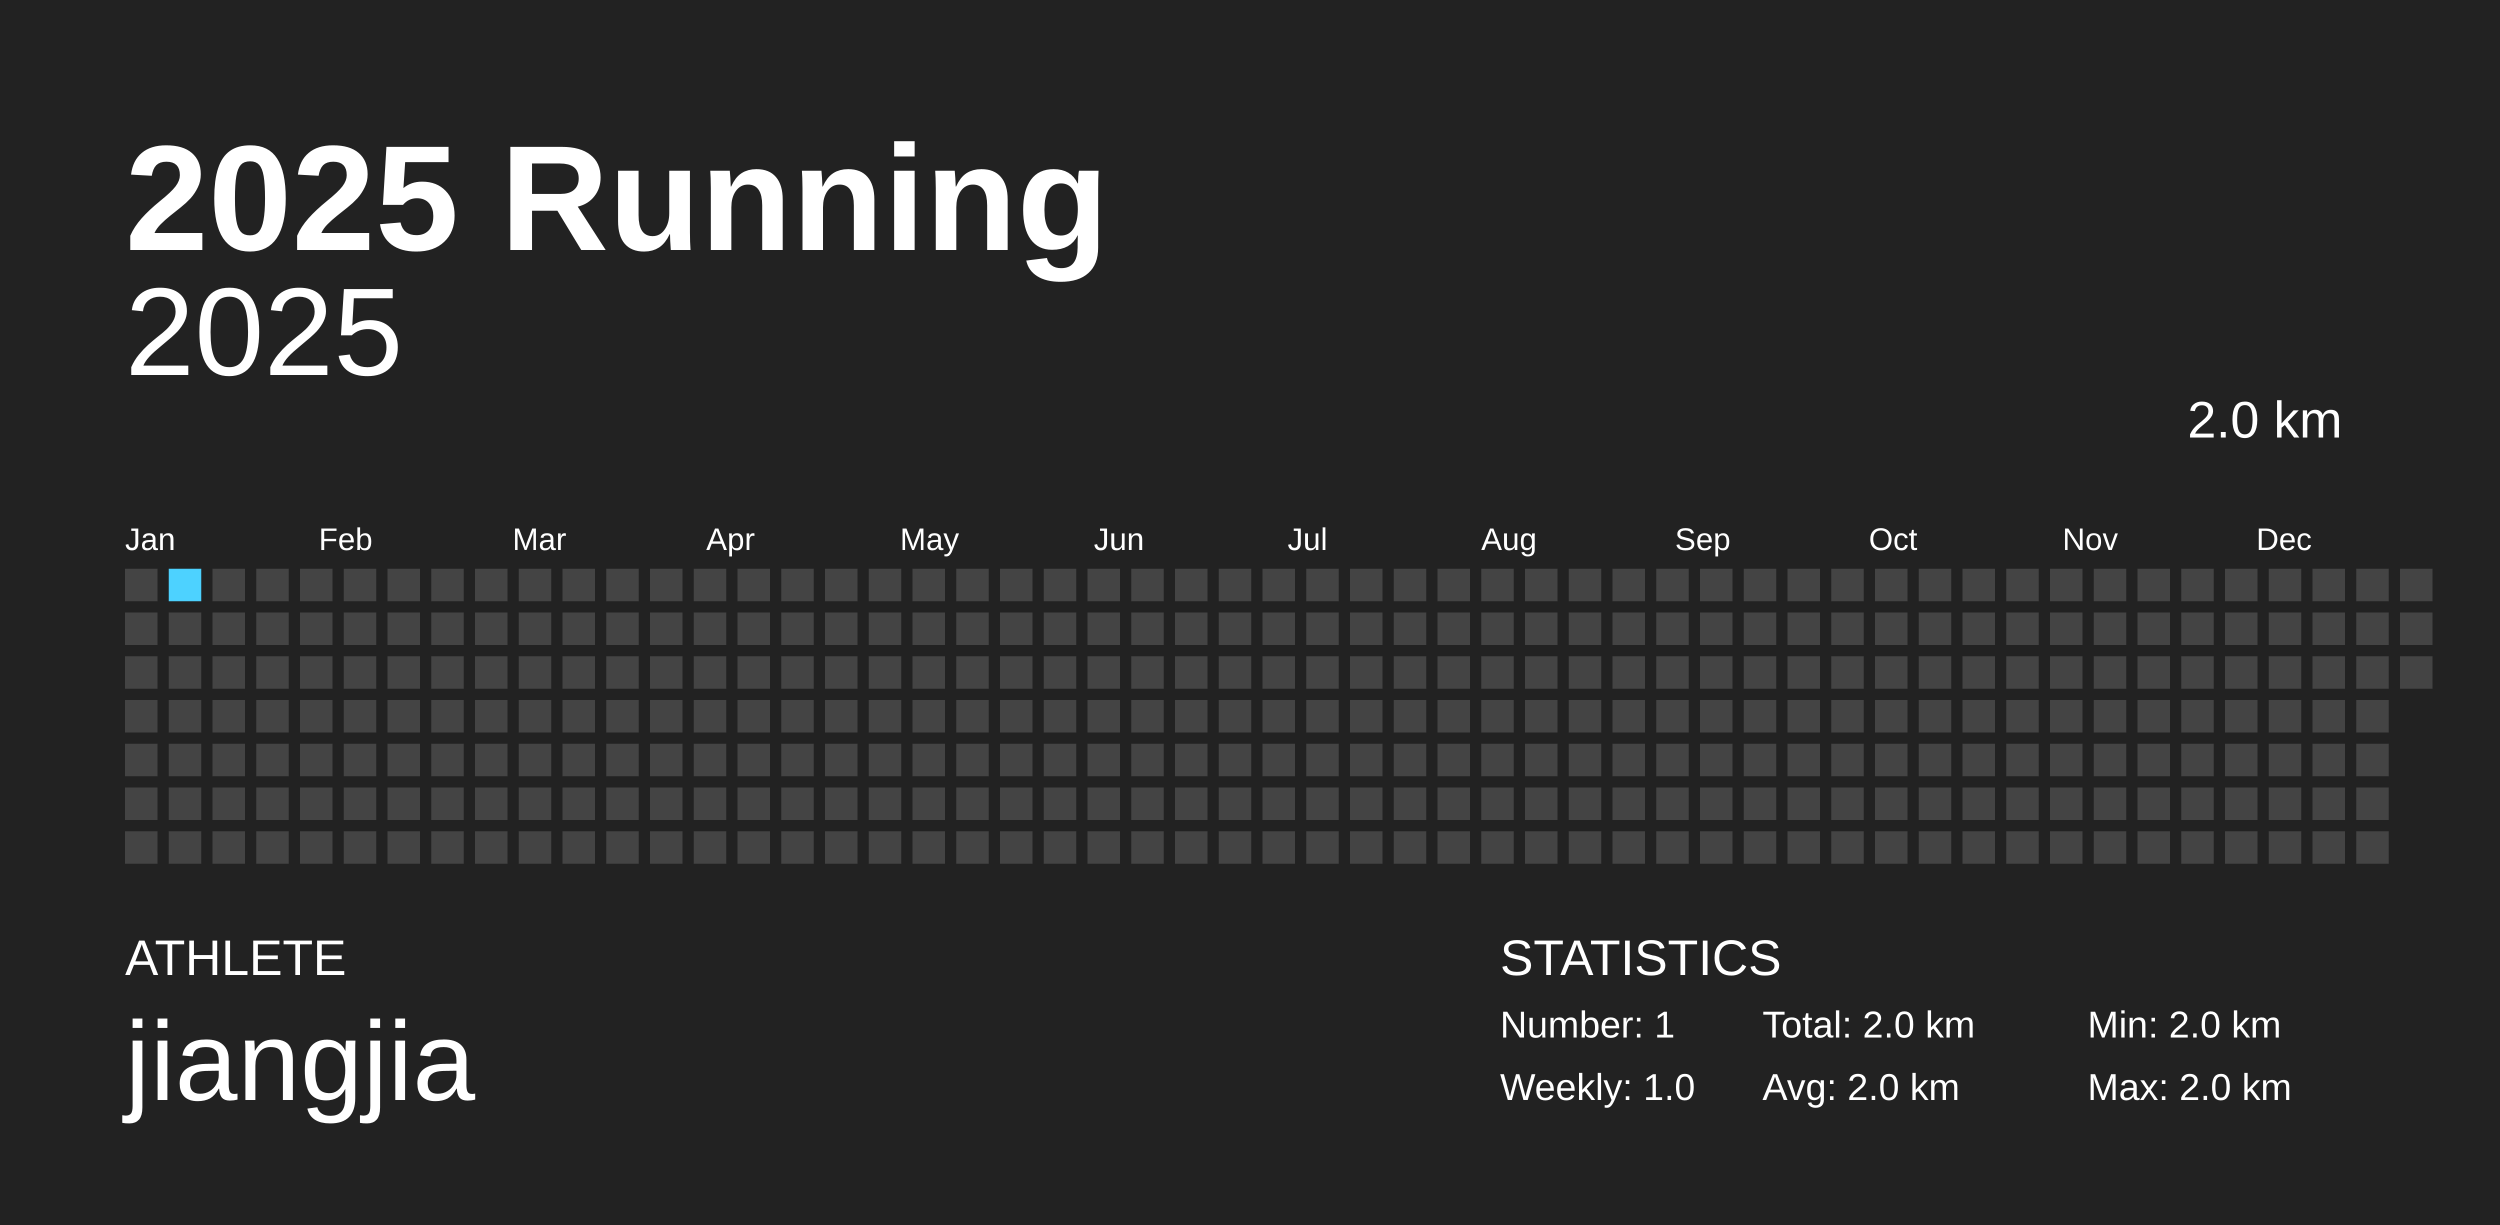
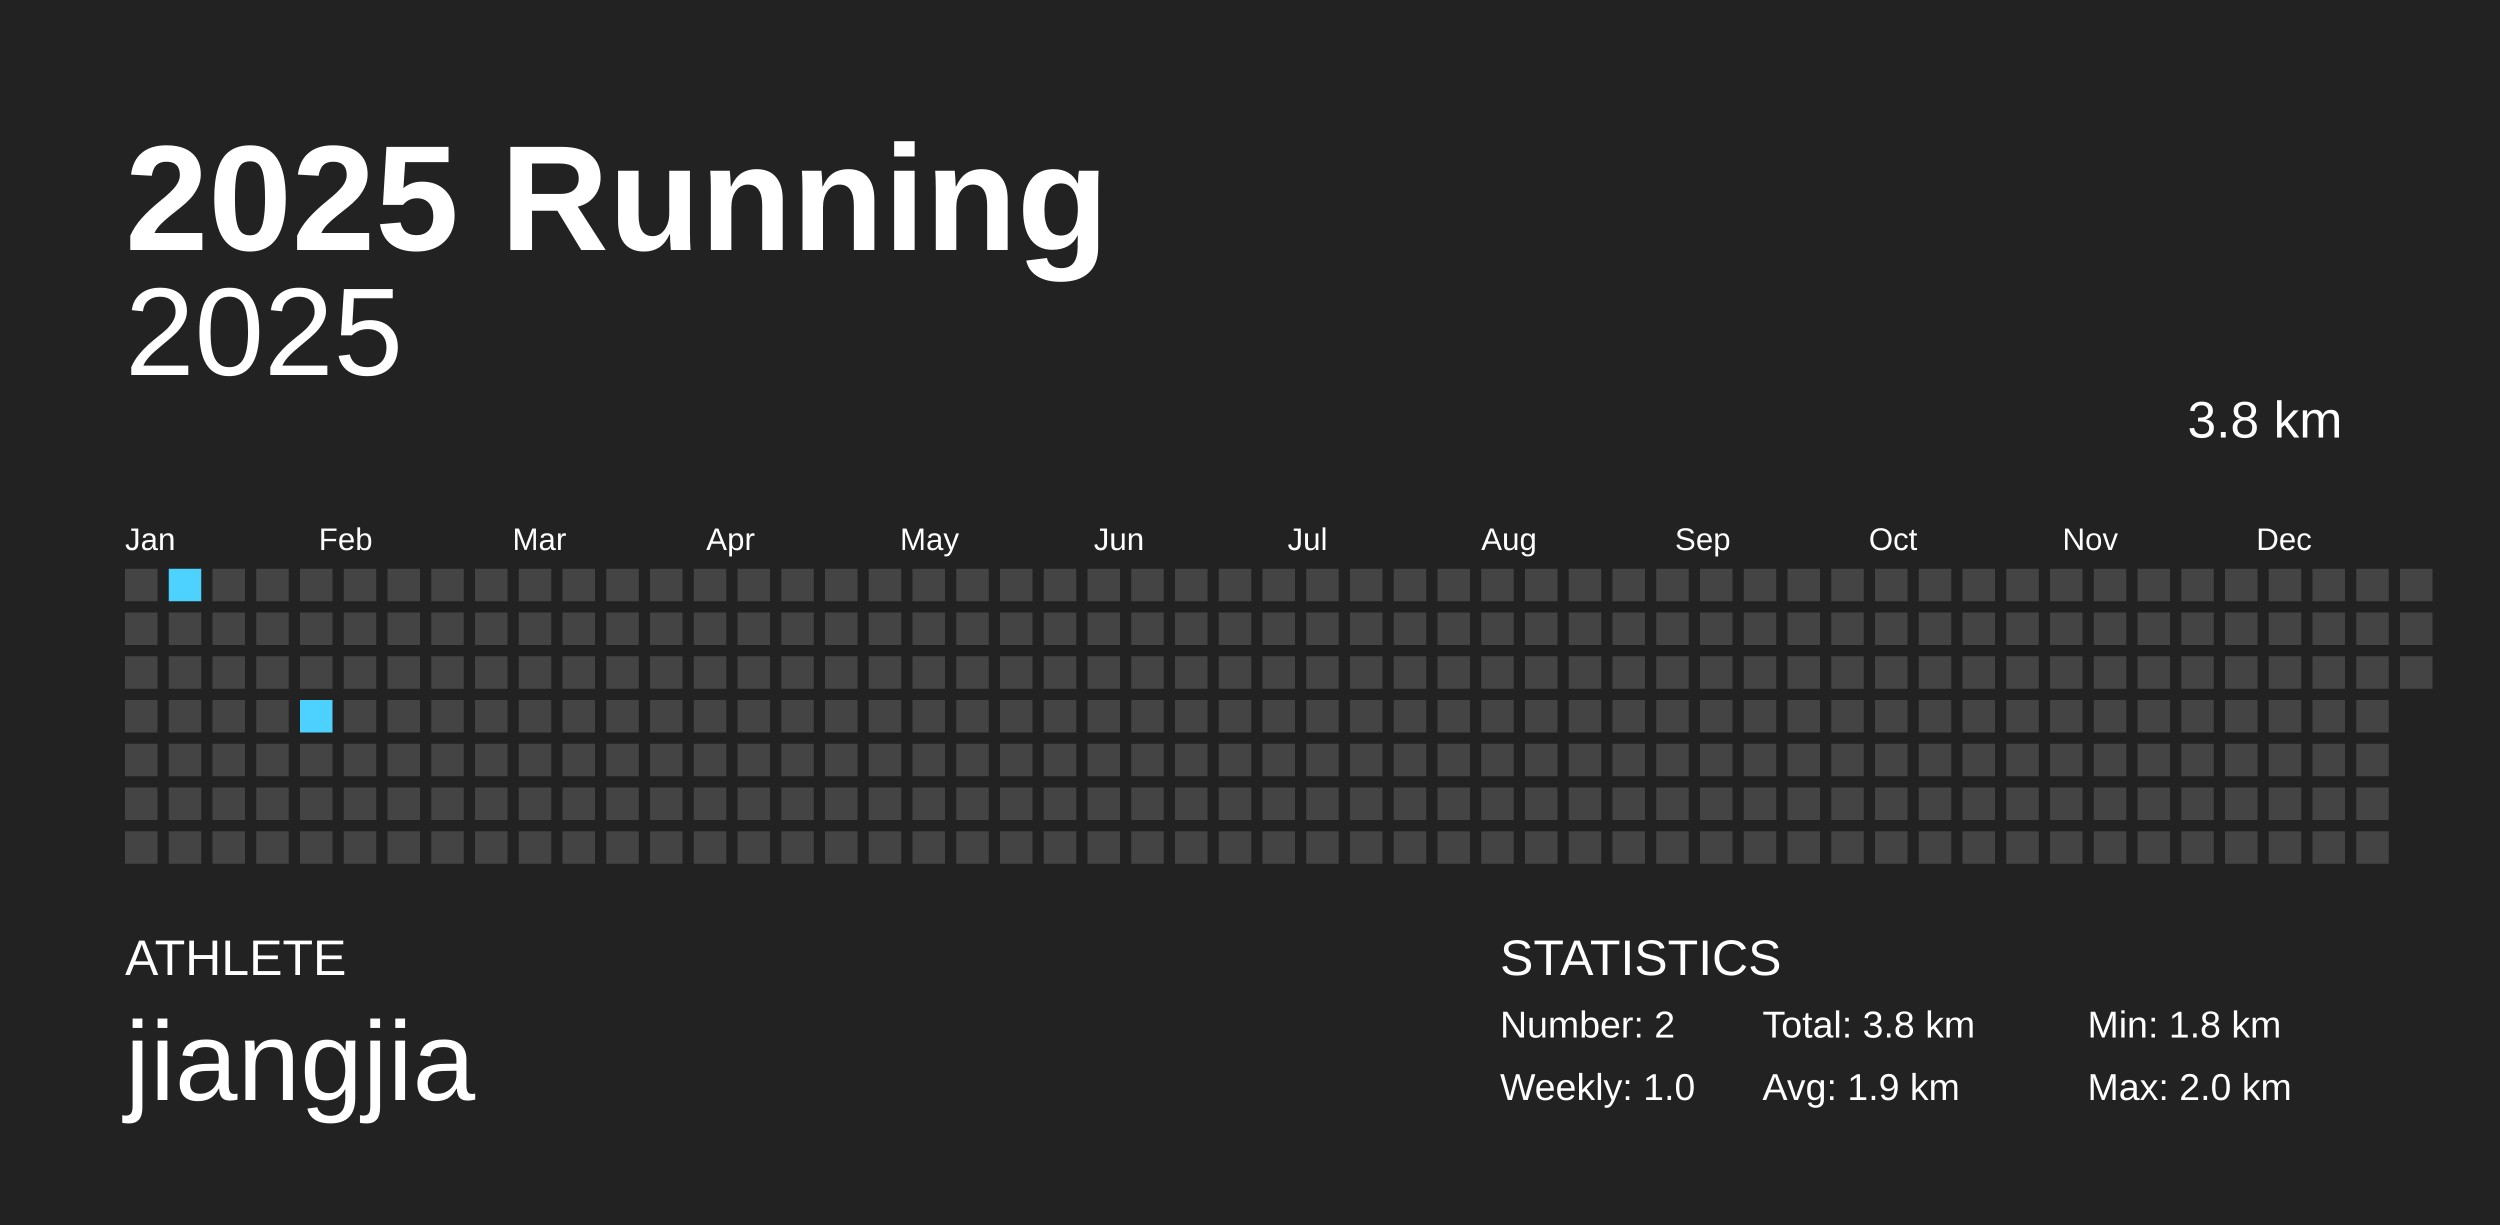
<svg xmlns="http://www.w3.org/2000/svg" baseProfile="full" height="98mm" version="1.1" viewBox="0,0,200,98" width="200mm">
  <defs />
  <rect fill="#222222" height="98" width="200" x="0" y="0" />
  <text fill="#FFFFFF" style="font-size:12px; font-family:Arial; font-weight:bold;" x="10" y="20">2025 Running</text>
  <text fill="#FFFFFF" style="font-size:4px; font-family:Arial" x="10" y="78">ATHLETE</text>
  <text fill="#FFFFFF" style="font-size:9px; font-family:Arial" x="10" y="88">jiangjia</text>
  <text fill="#FFFFFF" style="font-size:4px; font-family:Arial" x="120" y="78">STATISTICS</text>
-   <text fill="#FFFFFF" style="font-size:3px; font-family:Arial" x="120" y="83">Number: 1</text>
+   <text fill="#FFFFFF" style="font-size:3px; font-family:Arial" x="120" y="83">Number: 2</text>
  <text fill="#FFFFFF" style="font-size:3px; font-family:Arial" x="120" y="88">Weekly: 1.0</text>
-   <text fill="#FFFFFF" style="font-size:3px; font-family:Arial" x="141" y="83">Total: 2.0 km</text>
-   <text fill="#FFFFFF" style="font-size:3px; font-family:Arial" x="141" y="88">Avg: 2.0 km</text>
-   <text fill="#FFFFFF" style="font-size:3px; font-family:Arial" x="167" y="83">Min: 2.0 km</text>
+   <text fill="#FFFFFF" style="font-size:3px; font-family:Arial" x="141" y="83">Total: 3.8 km</text>
+   <text fill="#FFFFFF" style="font-size:3px; font-family:Arial" x="141" y="88">Avg: 1.9 km</text>
+   <text fill="#FFFFFF" style="font-size:3px; font-family:Arial" x="167" y="83">Min: 1.8 km</text>
  <text fill="#FFFFFF" style="font-size:3px; font-family:Arial" x="167" y="88">Max: 2.0 km</text>
  <text alignment-baseline="hanging" fill="#FFFFFF" style="font-size:10.0px; font-family:Arial;" x="10" y="30">2025</text>
-   <text alignment-baseline="hanging" fill="#FFFFFF" style="font-size:4.125px; font-family:Arial;" x="175" y="35">2.0 km</text>
+   <text alignment-baseline="hanging" fill="#FFFFFF" style="font-size:4.125px; font-family:Arial;" x="175" y="35">3.8 km</text>
  <text fill="#FFFFFF" style="font-size:2.5px; font-family:Arial" x="10.0" y="44">Jan</text>
  <text fill="#FFFFFF" style="font-size:2.5px; font-family:Arial" x="25.5" y="44">Feb</text>
  <text fill="#FFFFFF" style="font-size:2.5px; font-family:Arial" x="41.0" y="44">Mar</text>
  <text fill="#FFFFFF" style="font-size:2.5px; font-family:Arial" x="56.5" y="44">Apr</text>
  <text fill="#FFFFFF" style="font-size:2.5px; font-family:Arial" x="72.0" y="44">May</text>
  <text fill="#FFFFFF" style="font-size:2.5px; font-family:Arial" x="87.5" y="44">Jun</text>
  <text fill="#FFFFFF" style="font-size:2.5px; font-family:Arial" x="103.0" y="44">Jul</text>
  <text fill="#FFFFFF" style="font-size:2.5px; font-family:Arial" x="118.5" y="44">Aug</text>
  <text fill="#FFFFFF" style="font-size:2.5px; font-family:Arial" x="134.0" y="44">Sep</text>
  <text fill="#FFFFFF" style="font-size:2.5px; font-family:Arial" x="149.5" y="44">Oct</text>
  <text fill="#FFFFFF" style="font-size:2.5px; font-family:Arial" x="165.0" y="44">Nov</text>
  <text fill="#FFFFFF" style="font-size:2.5px; font-family:Arial" x="180.5" y="44">Dec</text>
  <rect fill="#444444" height="2.6" width="2.6" x="10.0" y="45.5" />
  <rect fill="#444444" height="2.6" width="2.6" x="10.0" y="49.0" />
  <rect fill="#444444" height="2.6" width="2.6" x="10.0" y="52.5" />
  <rect fill="#444444" height="2.6" width="2.6" x="10.0" y="56.0" />
  <rect fill="#444444" height="2.6" width="2.6" x="10.0" y="59.5" />
  <rect fill="#444444" height="2.6" width="2.6" x="10.0" y="63.0" />
  <rect fill="#444444" height="2.6" width="2.6" x="10.0" y="66.5" />
-   <rect fill="#4DD2FF" height="2.6" width="2.6" x="13.5" y="45.5" />
+   <rect fill="#4dd2ff" height="2.6" width="2.6" x="13.5" y="45.5" />
  <rect fill="#444444" height="2.6" width="2.6" x="13.5" y="49.0" />
  <rect fill="#444444" height="2.6" width="2.6" x="13.5" y="52.5" />
  <rect fill="#444444" height="2.6" width="2.6" x="13.5" y="56.0" />
  <rect fill="#444444" height="2.6" width="2.6" x="13.5" y="59.5" />
  <rect fill="#444444" height="2.6" width="2.6" x="13.5" y="63.0" />
  <rect fill="#444444" height="2.6" width="2.6" x="13.5" y="66.5" />
  <rect fill="#444444" height="2.6" width="2.6" x="17.0" y="45.5" />
  <rect fill="#444444" height="2.6" width="2.6" x="17.0" y="49.0" />
  <rect fill="#444444" height="2.6" width="2.6" x="17.0" y="52.5" />
  <rect fill="#444444" height="2.6" width="2.6" x="17.0" y="56.0" />
  <rect fill="#444444" height="2.6" width="2.6" x="17.0" y="59.5" />
  <rect fill="#444444" height="2.6" width="2.6" x="17.0" y="63.0" />
  <rect fill="#444444" height="2.6" width="2.6" x="17.0" y="66.5" />
  <rect fill="#444444" height="2.6" width="2.6" x="20.5" y="45.5" />
  <rect fill="#444444" height="2.6" width="2.6" x="20.5" y="49.0" />
  <rect fill="#444444" height="2.6" width="2.6" x="20.5" y="52.5" />
  <rect fill="#444444" height="2.6" width="2.6" x="20.5" y="56.0" />
  <rect fill="#444444" height="2.6" width="2.6" x="20.5" y="59.5" />
  <rect fill="#444444" height="2.6" width="2.6" x="20.5" y="63.0" />
  <rect fill="#444444" height="2.6" width="2.6" x="20.5" y="66.5" />
  <rect fill="#444444" height="2.6" width="2.6" x="24.0" y="45.5" />
  <rect fill="#444444" height="2.6" width="2.6" x="24.0" y="49.0" />
  <rect fill="#444444" height="2.6" width="2.6" x="24.0" y="52.5" />
-   <rect fill="#444444" height="2.6" width="2.6" x="24.0" y="56.0" />
+   <rect fill="#4dd2ff" height="2.6" width="2.6" x="24.0" y="56.0" />
  <rect fill="#444444" height="2.6" width="2.6" x="24.0" y="59.5" />
  <rect fill="#444444" height="2.6" width="2.6" x="24.0" y="63.0" />
  <rect fill="#444444" height="2.6" width="2.6" x="24.0" y="66.5" />
  <rect fill="#444444" height="2.6" width="2.6" x="27.5" y="45.5" />
  <rect fill="#444444" height="2.6" width="2.6" x="27.5" y="49.0" />
  <rect fill="#444444" height="2.6" width="2.6" x="27.5" y="52.5" />
  <rect fill="#444444" height="2.6" width="2.6" x="27.5" y="56.0" />
  <rect fill="#444444" height="2.6" width="2.6" x="27.5" y="59.5" />
  <rect fill="#444444" height="2.6" width="2.6" x="27.5" y="63.0" />
  <rect fill="#444444" height="2.6" width="2.6" x="27.5" y="66.5" />
  <rect fill="#444444" height="2.6" width="2.6" x="31.0" y="45.5" />
  <rect fill="#444444" height="2.6" width="2.6" x="31.0" y="49.0" />
  <rect fill="#444444" height="2.6" width="2.6" x="31.0" y="52.5" />
  <rect fill="#444444" height="2.6" width="2.6" x="31.0" y="56.0" />
  <rect fill="#444444" height="2.6" width="2.6" x="31.0" y="59.5" />
  <rect fill="#444444" height="2.6" width="2.6" x="31.0" y="63.0" />
  <rect fill="#444444" height="2.6" width="2.6" x="31.0" y="66.5" />
  <rect fill="#444444" height="2.6" width="2.6" x="34.5" y="45.5" />
  <rect fill="#444444" height="2.6" width="2.6" x="34.5" y="49.0" />
  <rect fill="#444444" height="2.6" width="2.6" x="34.5" y="52.5" />
  <rect fill="#444444" height="2.6" width="2.6" x="34.5" y="56.0" />
  <rect fill="#444444" height="2.6" width="2.6" x="34.5" y="59.5" />
  <rect fill="#444444" height="2.6" width="2.6" x="34.5" y="63.0" />
  <rect fill="#444444" height="2.6" width="2.6" x="34.5" y="66.5" />
  <rect fill="#444444" height="2.6" width="2.6" x="38.0" y="45.5" />
  <rect fill="#444444" height="2.6" width="2.6" x="38.0" y="49.0" />
  <rect fill="#444444" height="2.6" width="2.6" x="38.0" y="52.5" />
  <rect fill="#444444" height="2.6" width="2.6" x="38.0" y="56.0" />
  <rect fill="#444444" height="2.6" width="2.6" x="38.0" y="59.5" />
  <rect fill="#444444" height="2.6" width="2.6" x="38.0" y="63.0" />
  <rect fill="#444444" height="2.6" width="2.6" x="38.0" y="66.5" />
  <rect fill="#444444" height="2.6" width="2.6" x="41.5" y="45.5" />
  <rect fill="#444444" height="2.6" width="2.6" x="41.5" y="49.0" />
  <rect fill="#444444" height="2.6" width="2.6" x="41.5" y="52.5" />
  <rect fill="#444444" height="2.6" width="2.6" x="41.5" y="56.0" />
  <rect fill="#444444" height="2.6" width="2.6" x="41.5" y="59.5" />
  <rect fill="#444444" height="2.6" width="2.6" x="41.5" y="63.0" />
  <rect fill="#444444" height="2.6" width="2.6" x="41.5" y="66.5" />
  <rect fill="#444444" height="2.6" width="2.6" x="45.0" y="45.5" />
  <rect fill="#444444" height="2.6" width="2.6" x="45.0" y="49.0" />
  <rect fill="#444444" height="2.6" width="2.6" x="45.0" y="52.5" />
  <rect fill="#444444" height="2.6" width="2.6" x="45.0" y="56.0" />
  <rect fill="#444444" height="2.6" width="2.6" x="45.0" y="59.5" />
  <rect fill="#444444" height="2.6" width="2.6" x="45.0" y="63.0" />
  <rect fill="#444444" height="2.6" width="2.6" x="45.0" y="66.5" />
  <rect fill="#444444" height="2.6" width="2.6" x="48.5" y="45.5" />
  <rect fill="#444444" height="2.6" width="2.6" x="48.5" y="49.0" />
  <rect fill="#444444" height="2.6" width="2.6" x="48.5" y="52.5" />
  <rect fill="#444444" height="2.6" width="2.6" x="48.5" y="56.0" />
  <rect fill="#444444" height="2.6" width="2.6" x="48.5" y="59.5" />
  <rect fill="#444444" height="2.6" width="2.6" x="48.5" y="63.0" />
  <rect fill="#444444" height="2.6" width="2.6" x="48.5" y="66.5" />
  <rect fill="#444444" height="2.6" width="2.6" x="52.0" y="45.5" />
  <rect fill="#444444" height="2.6" width="2.6" x="52.0" y="49.0" />
  <rect fill="#444444" height="2.6" width="2.6" x="52.0" y="52.5" />
  <rect fill="#444444" height="2.6" width="2.6" x="52.0" y="56.0" />
  <rect fill="#444444" height="2.6" width="2.6" x="52.0" y="59.5" />
  <rect fill="#444444" height="2.6" width="2.6" x="52.0" y="63.0" />
  <rect fill="#444444" height="2.6" width="2.6" x="52.0" y="66.5" />
  <rect fill="#444444" height="2.6" width="2.6" x="55.5" y="45.5" />
  <rect fill="#444444" height="2.6" width="2.6" x="55.5" y="49.0" />
  <rect fill="#444444" height="2.6" width="2.6" x="55.5" y="52.5" />
  <rect fill="#444444" height="2.6" width="2.6" x="55.5" y="56.0" />
  <rect fill="#444444" height="2.6" width="2.6" x="55.5" y="59.5" />
  <rect fill="#444444" height="2.6" width="2.6" x="55.5" y="63.0" />
  <rect fill="#444444" height="2.6" width="2.6" x="55.5" y="66.5" />
  <rect fill="#444444" height="2.6" width="2.6" x="59.0" y="45.5" />
  <rect fill="#444444" height="2.6" width="2.6" x="59.0" y="49.0" />
  <rect fill="#444444" height="2.6" width="2.6" x="59.0" y="52.5" />
  <rect fill="#444444" height="2.6" width="2.6" x="59.0" y="56.0" />
  <rect fill="#444444" height="2.6" width="2.6" x="59.0" y="59.5" />
  <rect fill="#444444" height="2.6" width="2.6" x="59.0" y="63.0" />
  <rect fill="#444444" height="2.6" width="2.6" x="59.0" y="66.5" />
  <rect fill="#444444" height="2.6" width="2.6" x="62.5" y="45.5" />
  <rect fill="#444444" height="2.6" width="2.6" x="62.5" y="49.0" />
  <rect fill="#444444" height="2.6" width="2.6" x="62.5" y="52.5" />
  <rect fill="#444444" height="2.6" width="2.6" x="62.5" y="56.0" />
  <rect fill="#444444" height="2.6" width="2.6" x="62.5" y="59.5" />
  <rect fill="#444444" height="2.6" width="2.6" x="62.5" y="63.0" />
  <rect fill="#444444" height="2.6" width="2.6" x="62.5" y="66.5" />
  <rect fill="#444444" height="2.6" width="2.6" x="66.0" y="45.5" />
  <rect fill="#444444" height="2.6" width="2.6" x="66.0" y="49.0" />
  <rect fill="#444444" height="2.6" width="2.6" x="66.0" y="52.5" />
  <rect fill="#444444" height="2.6" width="2.6" x="66.0" y="56.0" />
  <rect fill="#444444" height="2.6" width="2.6" x="66.0" y="59.5" />
  <rect fill="#444444" height="2.6" width="2.6" x="66.0" y="63.0" />
  <rect fill="#444444" height="2.6" width="2.6" x="66.0" y="66.5" />
  <rect fill="#444444" height="2.6" width="2.6" x="69.5" y="45.5" />
  <rect fill="#444444" height="2.6" width="2.6" x="69.5" y="49.0" />
  <rect fill="#444444" height="2.6" width="2.6" x="69.5" y="52.5" />
  <rect fill="#444444" height="2.6" width="2.6" x="69.5" y="56.0" />
  <rect fill="#444444" height="2.6" width="2.6" x="69.5" y="59.5" />
  <rect fill="#444444" height="2.6" width="2.6" x="69.5" y="63.0" />
  <rect fill="#444444" height="2.6" width="2.6" x="69.5" y="66.5" />
  <rect fill="#444444" height="2.6" width="2.6" x="73.0" y="45.5" />
  <rect fill="#444444" height="2.6" width="2.6" x="73.0" y="49.0" />
  <rect fill="#444444" height="2.6" width="2.6" x="73.0" y="52.5" />
  <rect fill="#444444" height="2.6" width="2.6" x="73.0" y="56.0" />
  <rect fill="#444444" height="2.6" width="2.6" x="73.0" y="59.5" />
  <rect fill="#444444" height="2.6" width="2.6" x="73.0" y="63.0" />
  <rect fill="#444444" height="2.6" width="2.6" x="73.0" y="66.5" />
  <rect fill="#444444" height="2.6" width="2.6" x="76.5" y="45.5" />
  <rect fill="#444444" height="2.6" width="2.6" x="76.5" y="49.0" />
  <rect fill="#444444" height="2.6" width="2.6" x="76.5" y="52.5" />
  <rect fill="#444444" height="2.6" width="2.6" x="76.5" y="56.0" />
  <rect fill="#444444" height="2.6" width="2.6" x="76.5" y="59.5" />
  <rect fill="#444444" height="2.6" width="2.6" x="76.5" y="63.0" />
  <rect fill="#444444" height="2.6" width="2.6" x="76.5" y="66.5" />
  <rect fill="#444444" height="2.6" width="2.6" x="80.0" y="45.5" />
  <rect fill="#444444" height="2.6" width="2.6" x="80.0" y="49.0" />
  <rect fill="#444444" height="2.6" width="2.6" x="80.0" y="52.5" />
  <rect fill="#444444" height="2.6" width="2.6" x="80.0" y="56.0" />
  <rect fill="#444444" height="2.6" width="2.6" x="80.0" y="59.5" />
  <rect fill="#444444" height="2.6" width="2.6" x="80.0" y="63.0" />
  <rect fill="#444444" height="2.6" width="2.6" x="80.0" y="66.5" />
  <rect fill="#444444" height="2.6" width="2.6" x="83.5" y="45.5" />
  <rect fill="#444444" height="2.6" width="2.6" x="83.5" y="49.0" />
  <rect fill="#444444" height="2.6" width="2.6" x="83.5" y="52.5" />
  <rect fill="#444444" height="2.6" width="2.6" x="83.5" y="56.0" />
  <rect fill="#444444" height="2.6" width="2.6" x="83.5" y="59.5" />
  <rect fill="#444444" height="2.6" width="2.6" x="83.5" y="63.0" />
  <rect fill="#444444" height="2.6" width="2.6" x="83.5" y="66.5" />
  <rect fill="#444444" height="2.6" width="2.6" x="87.0" y="45.5" />
  <rect fill="#444444" height="2.6" width="2.6" x="87.0" y="49.0" />
  <rect fill="#444444" height="2.6" width="2.6" x="87.0" y="52.5" />
  <rect fill="#444444" height="2.6" width="2.6" x="87.0" y="56.0" />
  <rect fill="#444444" height="2.6" width="2.6" x="87.0" y="59.5" />
  <rect fill="#444444" height="2.6" width="2.6" x="87.0" y="63.0" />
  <rect fill="#444444" height="2.6" width="2.6" x="87.0" y="66.5" />
  <rect fill="#444444" height="2.6" width="2.6" x="90.5" y="45.5" />
  <rect fill="#444444" height="2.6" width="2.6" x="90.5" y="49.0" />
  <rect fill="#444444" height="2.6" width="2.6" x="90.5" y="52.5" />
  <rect fill="#444444" height="2.6" width="2.6" x="90.5" y="56.0" />
  <rect fill="#444444" height="2.6" width="2.6" x="90.5" y="59.5" />
  <rect fill="#444444" height="2.6" width="2.6" x="90.5" y="63.0" />
  <rect fill="#444444" height="2.6" width="2.6" x="90.5" y="66.5" />
  <rect fill="#444444" height="2.6" width="2.6" x="94.0" y="45.5" />
  <rect fill="#444444" height="2.6" width="2.6" x="94.0" y="49.0" />
  <rect fill="#444444" height="2.6" width="2.6" x="94.0" y="52.5" />
  <rect fill="#444444" height="2.6" width="2.6" x="94.0" y="56.0" />
  <rect fill="#444444" height="2.6" width="2.6" x="94.0" y="59.5" />
  <rect fill="#444444" height="2.6" width="2.6" x="94.0" y="63.0" />
  <rect fill="#444444" height="2.6" width="2.6" x="94.0" y="66.5" />
  <rect fill="#444444" height="2.6" width="2.6" x="97.5" y="45.5" />
  <rect fill="#444444" height="2.6" width="2.6" x="97.5" y="49.0" />
  <rect fill="#444444" height="2.6" width="2.6" x="97.5" y="52.5" />
  <rect fill="#444444" height="2.6" width="2.6" x="97.5" y="56.0" />
  <rect fill="#444444" height="2.6" width="2.6" x="97.5" y="59.5" />
  <rect fill="#444444" height="2.6" width="2.6" x="97.5" y="63.0" />
  <rect fill="#444444" height="2.6" width="2.6" x="97.5" y="66.5" />
  <rect fill="#444444" height="2.6" width="2.6" x="101.0" y="45.5" />
  <rect fill="#444444" height="2.6" width="2.6" x="101.0" y="49.0" />
  <rect fill="#444444" height="2.6" width="2.6" x="101.0" y="52.5" />
  <rect fill="#444444" height="2.6" width="2.6" x="101.0" y="56.0" />
  <rect fill="#444444" height="2.6" width="2.6" x="101.0" y="59.5" />
  <rect fill="#444444" height="2.6" width="2.6" x="101.0" y="63.0" />
  <rect fill="#444444" height="2.6" width="2.6" x="101.0" y="66.5" />
  <rect fill="#444444" height="2.6" width="2.6" x="104.5" y="45.5" />
  <rect fill="#444444" height="2.6" width="2.6" x="104.5" y="49.0" />
  <rect fill="#444444" height="2.6" width="2.6" x="104.5" y="52.5" />
  <rect fill="#444444" height="2.6" width="2.6" x="104.5" y="56.0" />
  <rect fill="#444444" height="2.6" width="2.6" x="104.5" y="59.5" />
  <rect fill="#444444" height="2.6" width="2.6" x="104.5" y="63.0" />
  <rect fill="#444444" height="2.6" width="2.6" x="104.5" y="66.5" />
  <rect fill="#444444" height="2.6" width="2.6" x="108.0" y="45.5" />
  <rect fill="#444444" height="2.6" width="2.6" x="108.0" y="49.0" />
  <rect fill="#444444" height="2.6" width="2.6" x="108.0" y="52.5" />
  <rect fill="#444444" height="2.6" width="2.6" x="108.0" y="56.0" />
  <rect fill="#444444" height="2.6" width="2.6" x="108.0" y="59.5" />
  <rect fill="#444444" height="2.6" width="2.6" x="108.0" y="63.0" />
  <rect fill="#444444" height="2.6" width="2.6" x="108.0" y="66.5" />
  <rect fill="#444444" height="2.6" width="2.6" x="111.5" y="45.5" />
  <rect fill="#444444" height="2.6" width="2.6" x="111.5" y="49.0" />
  <rect fill="#444444" height="2.6" width="2.6" x="111.5" y="52.5" />
  <rect fill="#444444" height="2.6" width="2.6" x="111.5" y="56.0" />
  <rect fill="#444444" height="2.6" width="2.6" x="111.5" y="59.5" />
  <rect fill="#444444" height="2.6" width="2.6" x="111.5" y="63.0" />
  <rect fill="#444444" height="2.6" width="2.6" x="111.5" y="66.5" />
  <rect fill="#444444" height="2.6" width="2.6" x="115.0" y="45.5" />
  <rect fill="#444444" height="2.6" width="2.6" x="115.0" y="49.0" />
  <rect fill="#444444" height="2.6" width="2.6" x="115.0" y="52.5" />
  <rect fill="#444444" height="2.6" width="2.6" x="115.0" y="56.0" />
  <rect fill="#444444" height="2.6" width="2.6" x="115.0" y="59.5" />
  <rect fill="#444444" height="2.6" width="2.6" x="115.0" y="63.0" />
  <rect fill="#444444" height="2.6" width="2.6" x="115.0" y="66.5" />
  <rect fill="#444444" height="2.6" width="2.6" x="118.5" y="45.5" />
  <rect fill="#444444" height="2.6" width="2.6" x="118.5" y="49.0" />
  <rect fill="#444444" height="2.6" width="2.6" x="118.5" y="52.5" />
  <rect fill="#444444" height="2.6" width="2.6" x="118.5" y="56.0" />
  <rect fill="#444444" height="2.6" width="2.6" x="118.5" y="59.5" />
  <rect fill="#444444" height="2.6" width="2.6" x="118.5" y="63.0" />
  <rect fill="#444444" height="2.6" width="2.6" x="118.5" y="66.5" />
  <rect fill="#444444" height="2.6" width="2.6" x="122.0" y="45.5" />
  <rect fill="#444444" height="2.6" width="2.6" x="122.0" y="49.0" />
  <rect fill="#444444" height="2.6" width="2.6" x="122.0" y="52.5" />
  <rect fill="#444444" height="2.6" width="2.6" x="122.0" y="56.0" />
  <rect fill="#444444" height="2.6" width="2.6" x="122.0" y="59.5" />
  <rect fill="#444444" height="2.6" width="2.6" x="122.0" y="63.0" />
  <rect fill="#444444" height="2.6" width="2.6" x="122.0" y="66.5" />
  <rect fill="#444444" height="2.6" width="2.6" x="125.5" y="45.5" />
  <rect fill="#444444" height="2.6" width="2.6" x="125.5" y="49.0" />
  <rect fill="#444444" height="2.6" width="2.6" x="125.5" y="52.5" />
  <rect fill="#444444" height="2.6" width="2.6" x="125.5" y="56.0" />
  <rect fill="#444444" height="2.6" width="2.6" x="125.5" y="59.5" />
  <rect fill="#444444" height="2.6" width="2.6" x="125.5" y="63.0" />
  <rect fill="#444444" height="2.6" width="2.6" x="125.5" y="66.5" />
  <rect fill="#444444" height="2.6" width="2.6" x="129.0" y="45.5" />
  <rect fill="#444444" height="2.6" width="2.6" x="129.0" y="49.0" />
  <rect fill="#444444" height="2.6" width="2.6" x="129.0" y="52.5" />
  <rect fill="#444444" height="2.6" width="2.6" x="129.0" y="56.0" />
  <rect fill="#444444" height="2.6" width="2.6" x="129.0" y="59.5" />
  <rect fill="#444444" height="2.6" width="2.6" x="129.0" y="63.0" />
  <rect fill="#444444" height="2.6" width="2.6" x="129.0" y="66.5" />
  <rect fill="#444444" height="2.6" width="2.6" x="132.5" y="45.5" />
  <rect fill="#444444" height="2.6" width="2.6" x="132.5" y="49.0" />
  <rect fill="#444444" height="2.6" width="2.6" x="132.5" y="52.5" />
  <rect fill="#444444" height="2.6" width="2.6" x="132.5" y="56.0" />
  <rect fill="#444444" height="2.6" width="2.6" x="132.5" y="59.5" />
  <rect fill="#444444" height="2.6" width="2.6" x="132.5" y="63.0" />
  <rect fill="#444444" height="2.6" width="2.6" x="132.5" y="66.5" />
  <rect fill="#444444" height="2.6" width="2.6" x="136.0" y="45.5" />
  <rect fill="#444444" height="2.6" width="2.6" x="136.0" y="49.0" />
  <rect fill="#444444" height="2.6" width="2.6" x="136.0" y="52.5" />
  <rect fill="#444444" height="2.6" width="2.6" x="136.0" y="56.0" />
  <rect fill="#444444" height="2.6" width="2.6" x="136.0" y="59.5" />
  <rect fill="#444444" height="2.6" width="2.6" x="136.0" y="63.0" />
  <rect fill="#444444" height="2.6" width="2.6" x="136.0" y="66.5" />
  <rect fill="#444444" height="2.6" width="2.6" x="139.5" y="45.5" />
  <rect fill="#444444" height="2.6" width="2.6" x="139.5" y="49.0" />
  <rect fill="#444444" height="2.6" width="2.6" x="139.5" y="52.5" />
  <rect fill="#444444" height="2.6" width="2.6" x="139.5" y="56.0" />
  <rect fill="#444444" height="2.6" width="2.6" x="139.5" y="59.5" />
  <rect fill="#444444" height="2.6" width="2.6" x="139.5" y="63.0" />
  <rect fill="#444444" height="2.6" width="2.6" x="139.5" y="66.5" />
  <rect fill="#444444" height="2.6" width="2.6" x="143.0" y="45.5" />
  <rect fill="#444444" height="2.6" width="2.6" x="143.0" y="49.0" />
  <rect fill="#444444" height="2.6" width="2.6" x="143.0" y="52.5" />
  <rect fill="#444444" height="2.6" width="2.6" x="143.0" y="56.0" />
  <rect fill="#444444" height="2.6" width="2.6" x="143.0" y="59.5" />
  <rect fill="#444444" height="2.6" width="2.6" x="143.0" y="63.0" />
  <rect fill="#444444" height="2.6" width="2.6" x="143.0" y="66.5" />
  <rect fill="#444444" height="2.6" width="2.6" x="146.5" y="45.5" />
  <rect fill="#444444" height="2.6" width="2.6" x="146.5" y="49.0" />
  <rect fill="#444444" height="2.6" width="2.6" x="146.5" y="52.5" />
  <rect fill="#444444" height="2.6" width="2.6" x="146.5" y="56.0" />
  <rect fill="#444444" height="2.6" width="2.6" x="146.5" y="59.5" />
  <rect fill="#444444" height="2.6" width="2.6" x="146.5" y="63.0" />
  <rect fill="#444444" height="2.6" width="2.6" x="146.5" y="66.5" />
  <rect fill="#444444" height="2.6" width="2.6" x="150.0" y="45.5" />
  <rect fill="#444444" height="2.6" width="2.6" x="150.0" y="49.0" />
  <rect fill="#444444" height="2.6" width="2.6" x="150.0" y="52.5" />
  <rect fill="#444444" height="2.6" width="2.6" x="150.0" y="56.0" />
  <rect fill="#444444" height="2.6" width="2.6" x="150.0" y="59.5" />
  <rect fill="#444444" height="2.6" width="2.6" x="150.0" y="63.0" />
  <rect fill="#444444" height="2.6" width="2.6" x="150.0" y="66.5" />
  <rect fill="#444444" height="2.6" width="2.6" x="153.5" y="45.5" />
  <rect fill="#444444" height="2.6" width="2.6" x="153.5" y="49.0" />
  <rect fill="#444444" height="2.6" width="2.6" x="153.5" y="52.5" />
  <rect fill="#444444" height="2.6" width="2.6" x="153.5" y="56.0" />
  <rect fill="#444444" height="2.6" width="2.6" x="153.5" y="59.5" />
  <rect fill="#444444" height="2.6" width="2.6" x="153.5" y="63.0" />
  <rect fill="#444444" height="2.6" width="2.6" x="153.5" y="66.5" />
  <rect fill="#444444" height="2.6" width="2.6" x="157.0" y="45.5" />
  <rect fill="#444444" height="2.6" width="2.6" x="157.0" y="49.0" />
  <rect fill="#444444" height="2.6" width="2.6" x="157.0" y="52.5" />
  <rect fill="#444444" height="2.6" width="2.6" x="157.0" y="56.0" />
  <rect fill="#444444" height="2.6" width="2.6" x="157.0" y="59.5" />
  <rect fill="#444444" height="2.6" width="2.6" x="157.0" y="63.0" />
  <rect fill="#444444" height="2.6" width="2.6" x="157.0" y="66.5" />
  <rect fill="#444444" height="2.6" width="2.6" x="160.5" y="45.5" />
  <rect fill="#444444" height="2.6" width="2.6" x="160.5" y="49.0" />
  <rect fill="#444444" height="2.6" width="2.6" x="160.5" y="52.5" />
  <rect fill="#444444" height="2.6" width="2.6" x="160.5" y="56.0" />
  <rect fill="#444444" height="2.6" width="2.6" x="160.5" y="59.5" />
  <rect fill="#444444" height="2.6" width="2.6" x="160.5" y="63.0" />
  <rect fill="#444444" height="2.6" width="2.6" x="160.5" y="66.5" />
  <rect fill="#444444" height="2.6" width="2.6" x="164.0" y="45.5" />
  <rect fill="#444444" height="2.6" width="2.6" x="164.0" y="49.0" />
  <rect fill="#444444" height="2.6" width="2.6" x="164.0" y="52.5" />
  <rect fill="#444444" height="2.6" width="2.6" x="164.0" y="56.0" />
  <rect fill="#444444" height="2.6" width="2.6" x="164.0" y="59.5" />
  <rect fill="#444444" height="2.6" width="2.6" x="164.0" y="63.0" />
  <rect fill="#444444" height="2.6" width="2.6" x="164.0" y="66.5" />
  <rect fill="#444444" height="2.6" width="2.6" x="167.5" y="45.5" />
  <rect fill="#444444" height="2.6" width="2.6" x="167.5" y="49.0" />
  <rect fill="#444444" height="2.6" width="2.6" x="167.5" y="52.5" />
  <rect fill="#444444" height="2.6" width="2.6" x="167.5" y="56.0" />
  <rect fill="#444444" height="2.6" width="2.6" x="167.5" y="59.5" />
  <rect fill="#444444" height="2.6" width="2.6" x="167.5" y="63.0" />
  <rect fill="#444444" height="2.6" width="2.6" x="167.5" y="66.5" />
  <rect fill="#444444" height="2.6" width="2.6" x="171.0" y="45.5" />
  <rect fill="#444444" height="2.6" width="2.6" x="171.0" y="49.0" />
  <rect fill="#444444" height="2.6" width="2.6" x="171.0" y="52.5" />
  <rect fill="#444444" height="2.6" width="2.6" x="171.0" y="56.0" />
  <rect fill="#444444" height="2.6" width="2.6" x="171.0" y="59.5" />
  <rect fill="#444444" height="2.6" width="2.6" x="171.0" y="63.0" />
  <rect fill="#444444" height="2.6" width="2.6" x="171.0" y="66.5" />
  <rect fill="#444444" height="2.6" width="2.6" x="174.5" y="45.5" />
  <rect fill="#444444" height="2.6" width="2.6" x="174.5" y="49.0" />
  <rect fill="#444444" height="2.6" width="2.6" x="174.5" y="52.5" />
  <rect fill="#444444" height="2.6" width="2.6" x="174.5" y="56.0" />
  <rect fill="#444444" height="2.6" width="2.6" x="174.5" y="59.5" />
  <rect fill="#444444" height="2.6" width="2.6" x="174.5" y="63.0" />
  <rect fill="#444444" height="2.6" width="2.6" x="174.5" y="66.5" />
  <rect fill="#444444" height="2.6" width="2.6" x="178.0" y="45.5" />
  <rect fill="#444444" height="2.6" width="2.6" x="178.0" y="49.0" />
  <rect fill="#444444" height="2.6" width="2.6" x="178.0" y="52.5" />
  <rect fill="#444444" height="2.6" width="2.6" x="178.0" y="56.0" />
  <rect fill="#444444" height="2.6" width="2.6" x="178.0" y="59.5" />
  <rect fill="#444444" height="2.6" width="2.6" x="178.0" y="63.0" />
  <rect fill="#444444" height="2.6" width="2.6" x="178.0" y="66.5" />
  <rect fill="#444444" height="2.6" width="2.6" x="181.5" y="45.5" />
  <rect fill="#444444" height="2.6" width="2.6" x="181.5" y="49.0" />
  <rect fill="#444444" height="2.6" width="2.6" x="181.5" y="52.5" />
  <rect fill="#444444" height="2.6" width="2.6" x="181.5" y="56.0" />
  <rect fill="#444444" height="2.6" width="2.6" x="181.5" y="59.5" />
  <rect fill="#444444" height="2.6" width="2.6" x="181.5" y="63.0" />
  <rect fill="#444444" height="2.6" width="2.6" x="181.5" y="66.5" />
  <rect fill="#444444" height="2.6" width="2.6" x="185.0" y="45.5" />
  <rect fill="#444444" height="2.6" width="2.6" x="185.0" y="49.0" />
  <rect fill="#444444" height="2.6" width="2.6" x="185.0" y="52.5" />
  <rect fill="#444444" height="2.6" width="2.6" x="185.0" y="56.0" />
  <rect fill="#444444" height="2.6" width="2.6" x="185.0" y="59.5" />
  <rect fill="#444444" height="2.6" width="2.6" x="185.0" y="63.0" />
  <rect fill="#444444" height="2.6" width="2.6" x="185.0" y="66.5" />
  <rect fill="#444444" height="2.6" width="2.6" x="188.5" y="45.5" />
  <rect fill="#444444" height="2.6" width="2.6" x="188.5" y="49.0" />
  <rect fill="#444444" height="2.6" width="2.6" x="188.5" y="52.5" />
  <rect fill="#444444" height="2.6" width="2.6" x="188.5" y="56.0" />
  <rect fill="#444444" height="2.6" width="2.6" x="188.5" y="59.5" />
  <rect fill="#444444" height="2.6" width="2.6" x="188.5" y="63.0" />
  <rect fill="#444444" height="2.6" width="2.6" x="188.5" y="66.5" />
  <rect fill="#444444" height="2.6" width="2.6" x="192.0" y="45.5" />
  <rect fill="#444444" height="2.6" width="2.6" x="192.0" y="49.0" />
  <rect fill="#444444" height="2.6" width="2.6" x="192.0" y="52.5" />
</svg>
